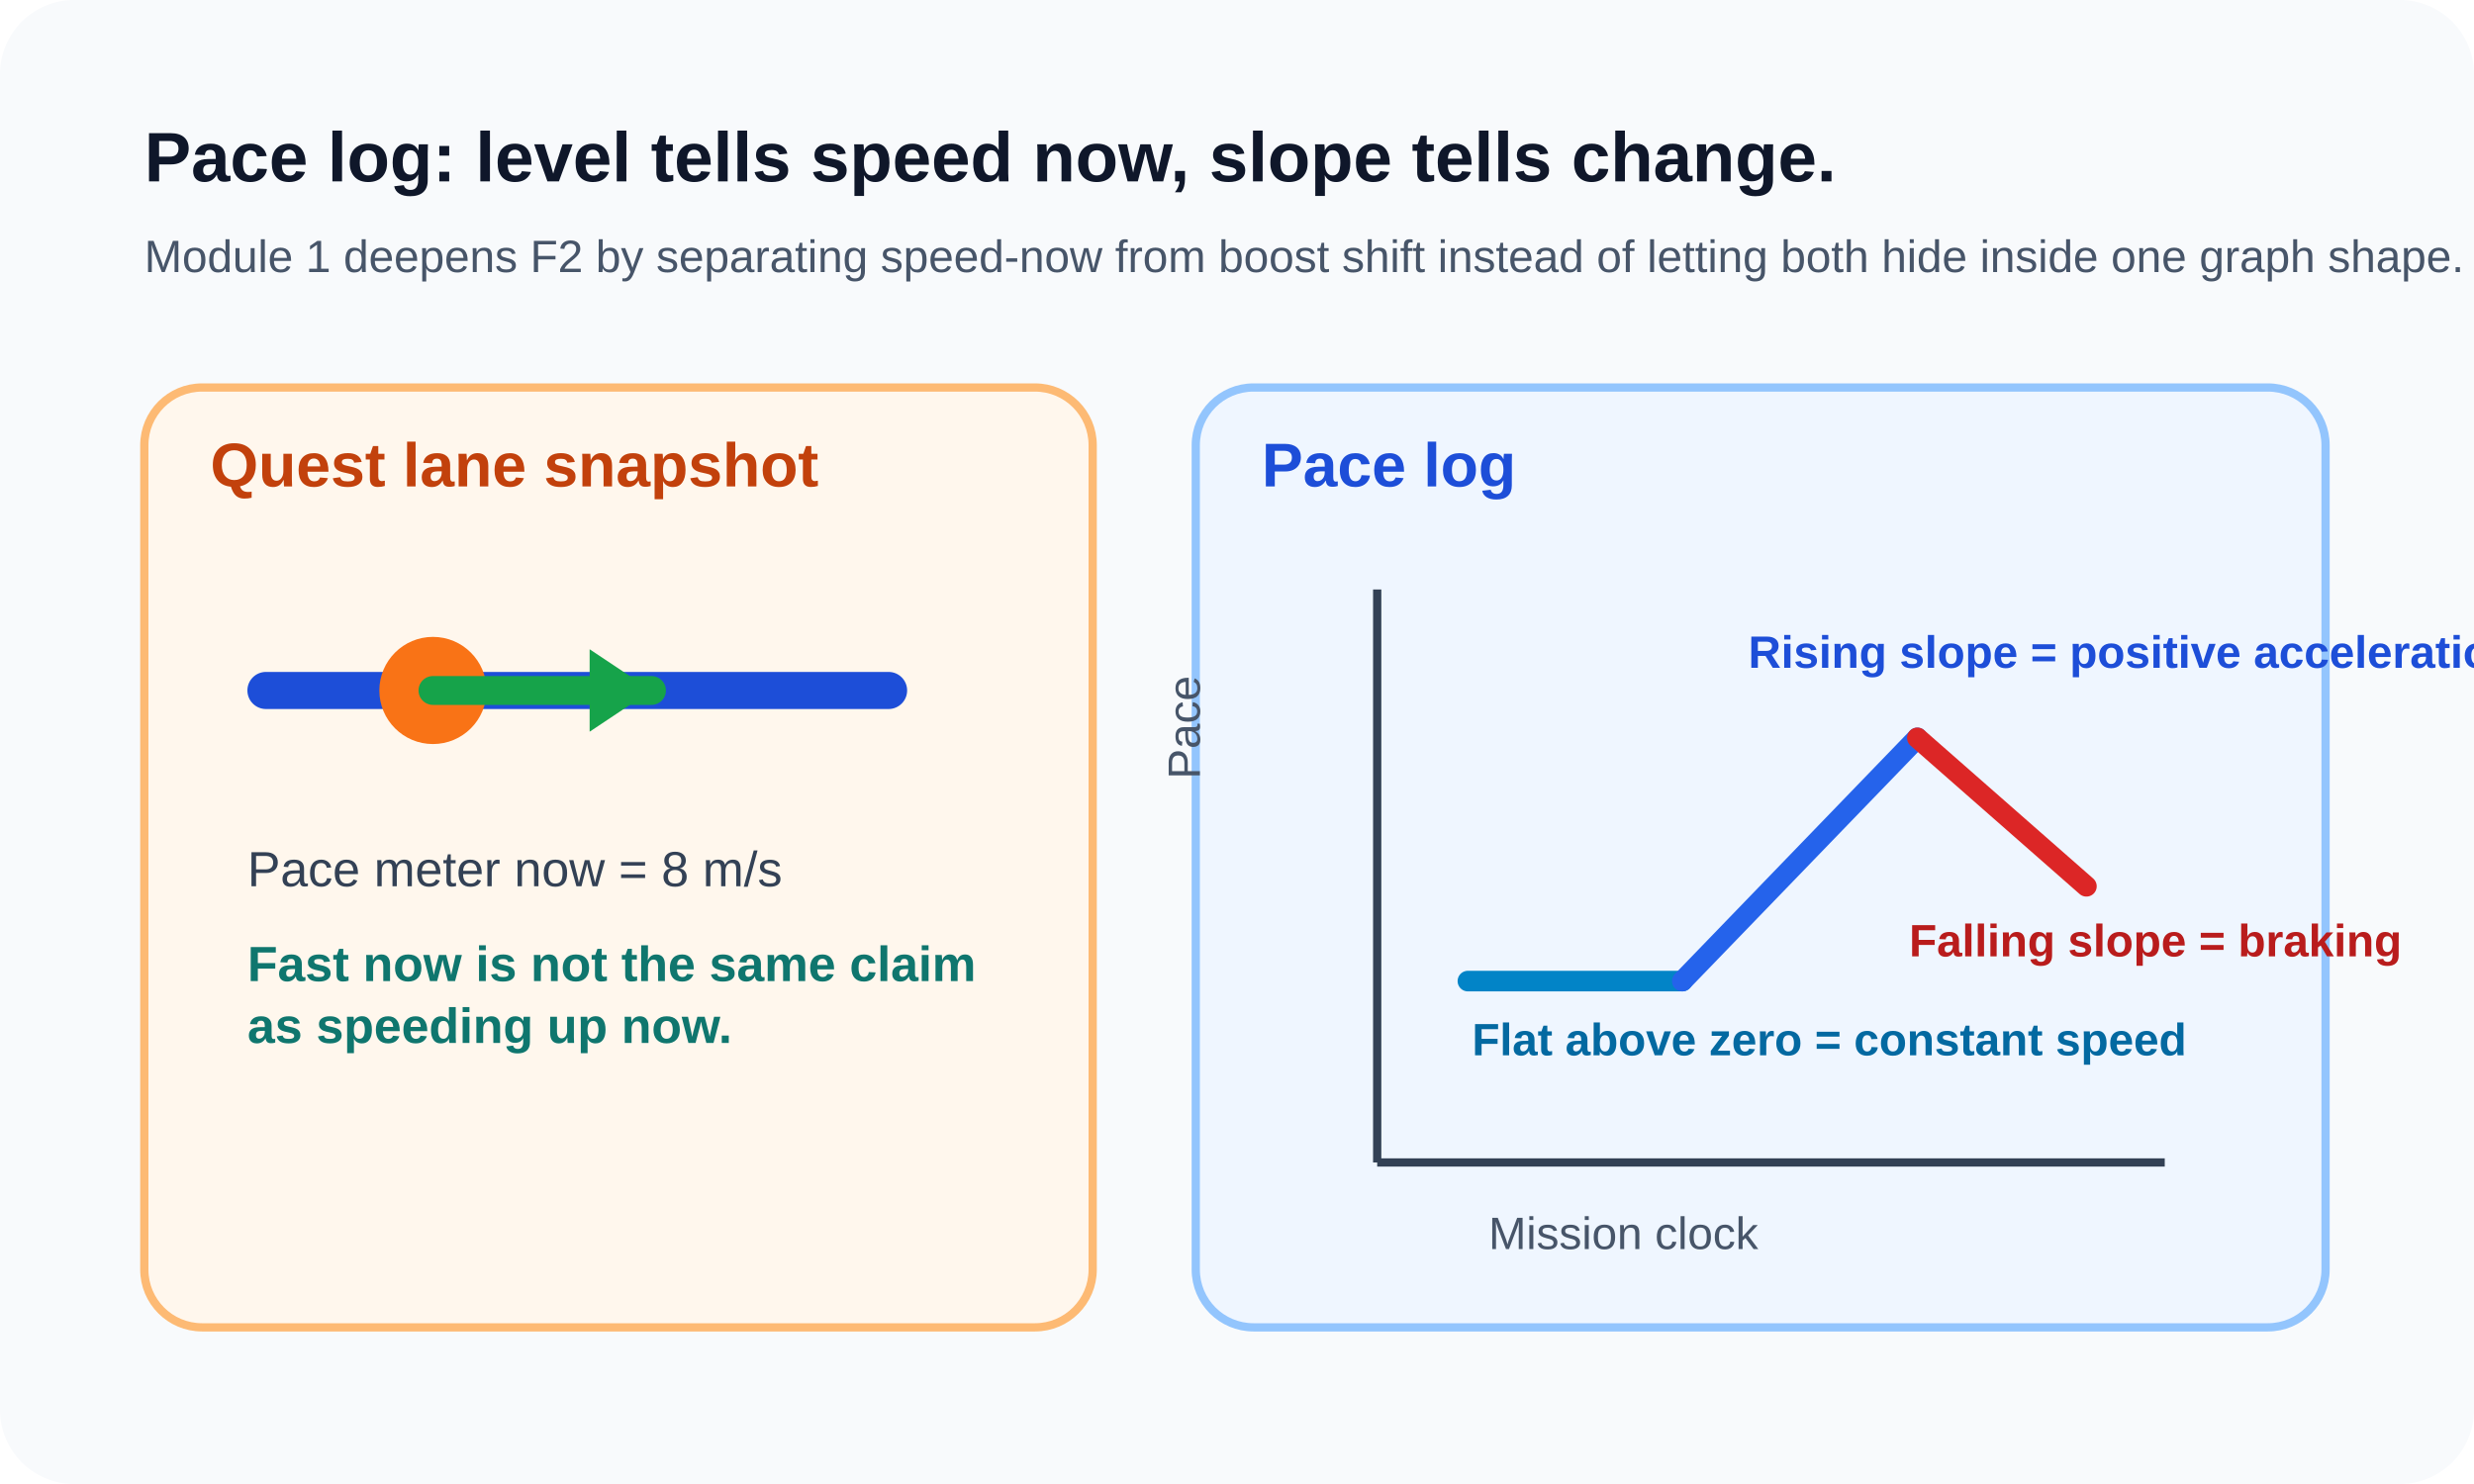
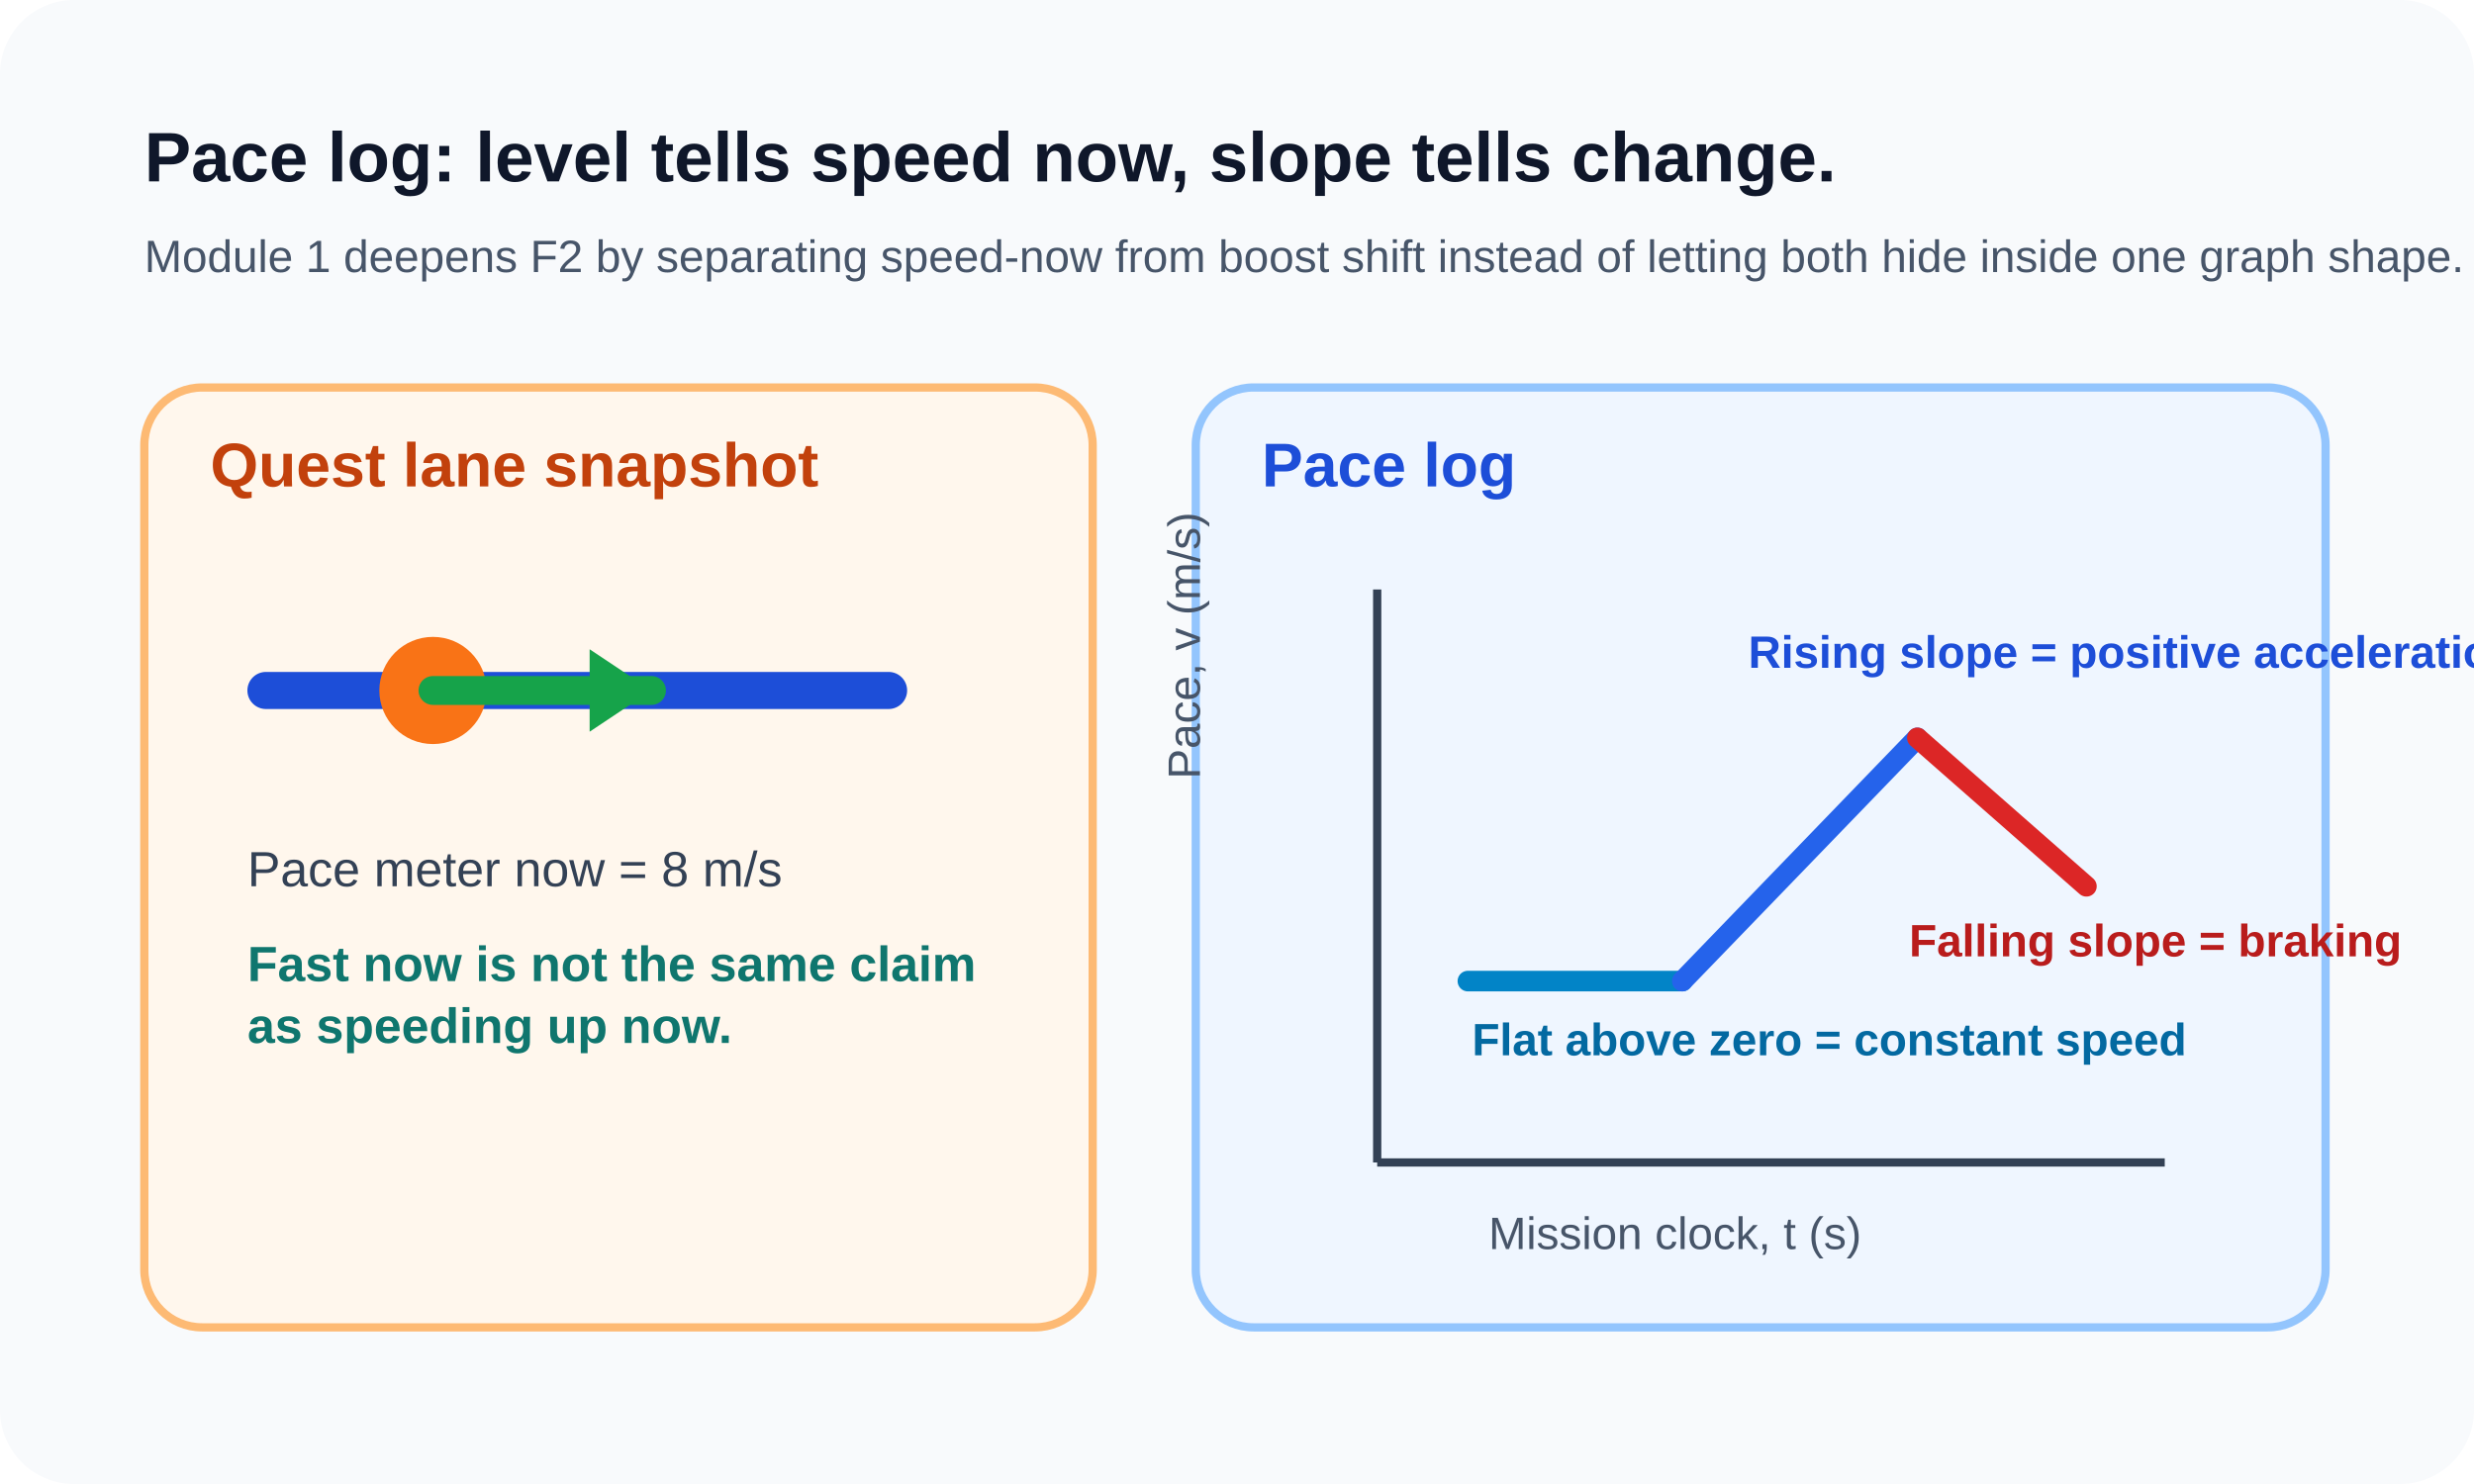
<svg xmlns="http://www.w3.org/2000/svg" width="1200" height="720" viewBox="0 0 1200 720" fill="none">
  <rect width="1200" height="720" rx="36" fill="#F8FAFC" />
  <text x="70" y="88" fill="#0F172A" font-family="Segoe UI, Arial, sans-serif" font-size="34" font-weight="700">Pace log: level tells speed now, slope tells change.</text>
  <text x="70" y="132" fill="#475569" font-family="Segoe UI, Arial, sans-serif" font-size="22">Module 1 deepens F2 by separating speed-now from boost shift instead of letting both hide inside one graph shape.</text>
  <rect x="70" y="188" width="460" height="456" rx="28" fill="#FFF7ED" stroke="#FDBA74" stroke-width="4" />
  <text x="102" y="236" fill="#C2410C" font-family="Segoe UI, Arial, sans-serif" font-size="30" font-weight="700">Quest lane snapshot</text>
  <rect x="120" y="326" width="320" height="18" rx="9" fill="#1D4ED8" />
  <circle cx="210" cy="335" r="26" fill="#F97316" />
  <path d="M210 335L316 335" stroke="#16A34A" stroke-width="14" stroke-linecap="round" />
  <path d="M316 335L286 315V355L316 335Z" fill="#16A34A" />
  <text x="120" y="430" fill="#334155" font-family="Segoe UI, Arial, sans-serif" font-size="24">Pace meter now = 8 m/s</text>
  <text x="120" y="476" fill="#0F766E" font-family="Segoe UI, Arial, sans-serif" font-size="24" font-weight="700">
    <tspan x="120" dy="0">Fast now is not the same claim</tspan>
    <tspan x="120" dy="30">as speeding up now.</tspan>
  </text>
  <rect x="580" y="188" width="548" height="456" rx="28" fill="#EFF6FF" stroke="#93C5FD" stroke-width="4" />
  <text x="612" y="236" fill="#1D4ED8" font-family="Segoe UI, Arial, sans-serif" font-size="30" font-weight="700">Pace log</text>
  <line x1="668" y1="564" x2="1050" y2="564" stroke="#334155" stroke-width="4" />
  <line x1="668" y1="564" x2="668" y2="286" stroke="#334155" stroke-width="4" />
  <path d="M712 476H816" stroke="#0284C7" stroke-width="10" stroke-linecap="round" />
  <path d="M816 476L930 358" stroke="#2563EB" stroke-width="10" stroke-linecap="round" />
  <path d="M930 358L1012 430" stroke="#DC2626" stroke-width="10" stroke-linecap="round" />
-   <text x="722" y="606" fill="#475569" font-family="Segoe UI, Arial, sans-serif" font-size="22">Mission clock</text>
-   <text x="582" y="378" fill="#475569" font-family="Segoe UI, Arial, sans-serif" font-size="22" transform="rotate(-90 582 378)">Pace</text>
+   <text x="722" y="606" fill="#475569" font-family="Segoe UI, Arial, sans-serif" font-size="22">Mission clock, t (s)</text>
+   <text x="582" y="378" fill="#475569" font-family="Segoe UI, Arial, sans-serif" font-size="22" transform="rotate(-90 582 378)">Pace, v (m/s)</text>
  <text x="714" y="512" fill="#0369A1" font-family="Segoe UI, Arial, sans-serif" font-size="22" font-weight="700">Flat above zero = constant speed</text>
  <text x="848" y="324" fill="#1D4ED8" font-family="Segoe UI, Arial, sans-serif" font-size="22" font-weight="700">Rising slope = positive acceleration</text>
  <text x="926" y="464" fill="#B91C1C" font-family="Segoe UI, Arial, sans-serif" font-size="22" font-weight="700">Falling slope = braking</text>
</svg>
